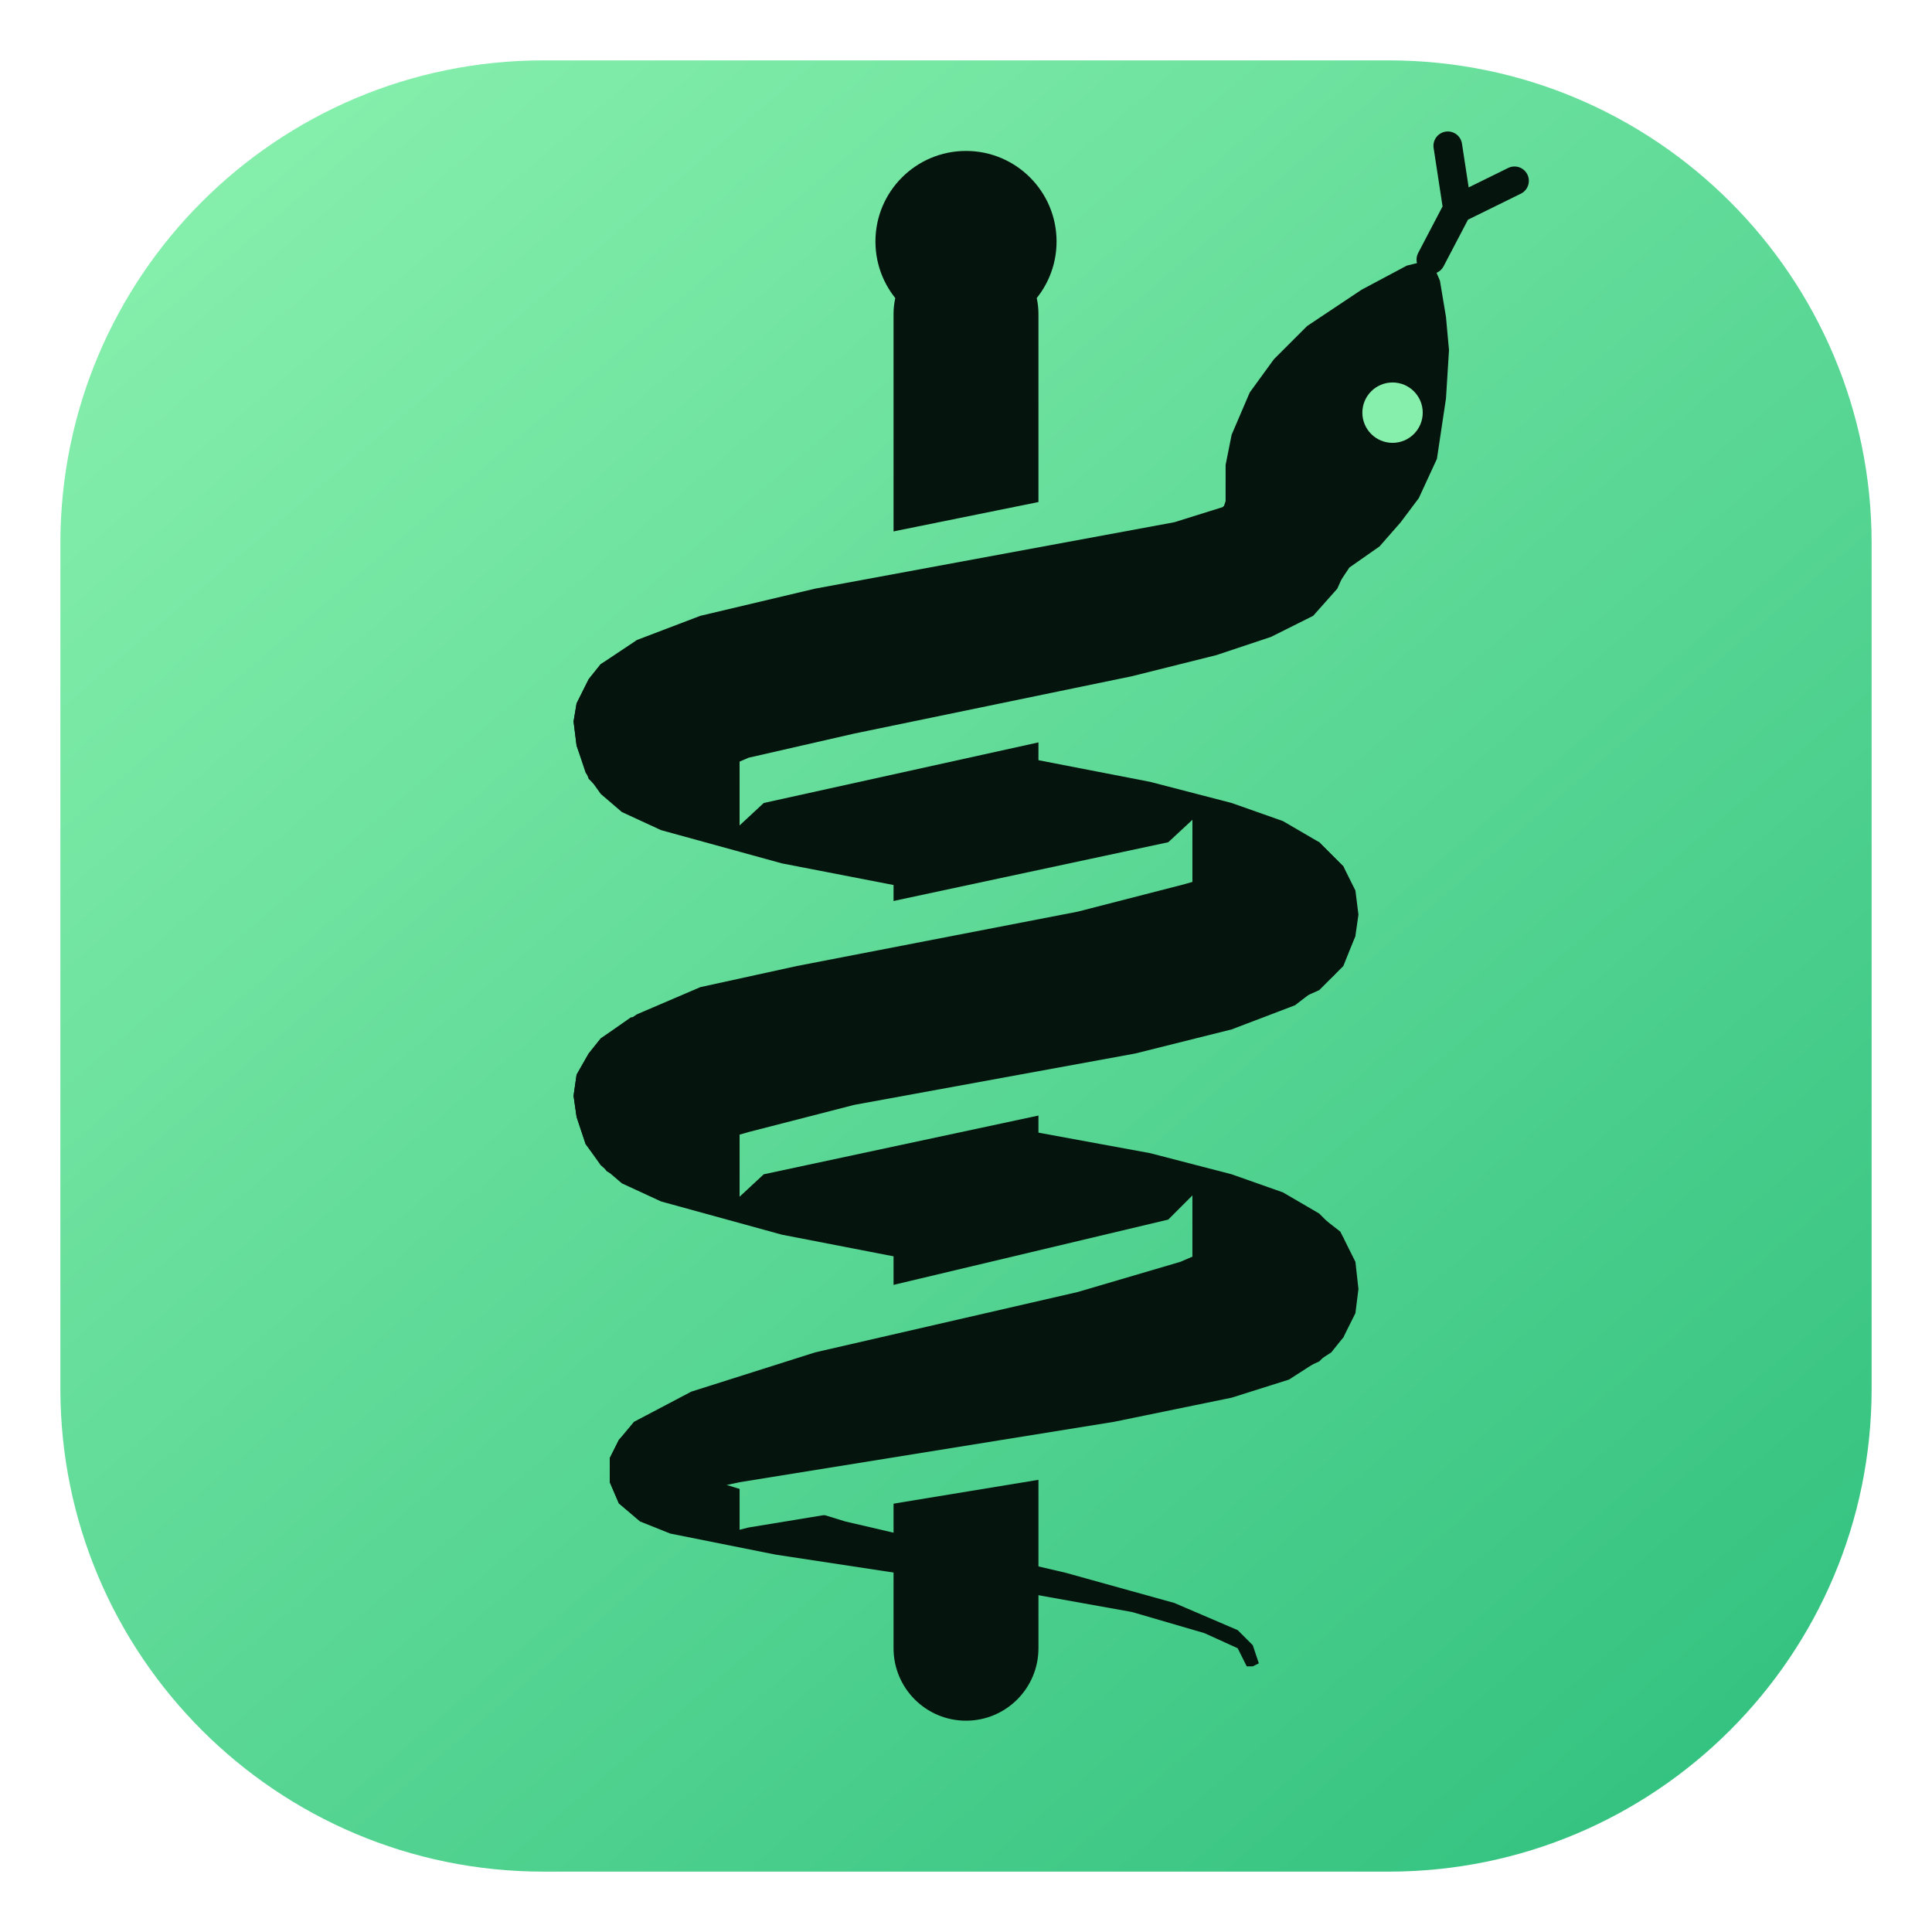
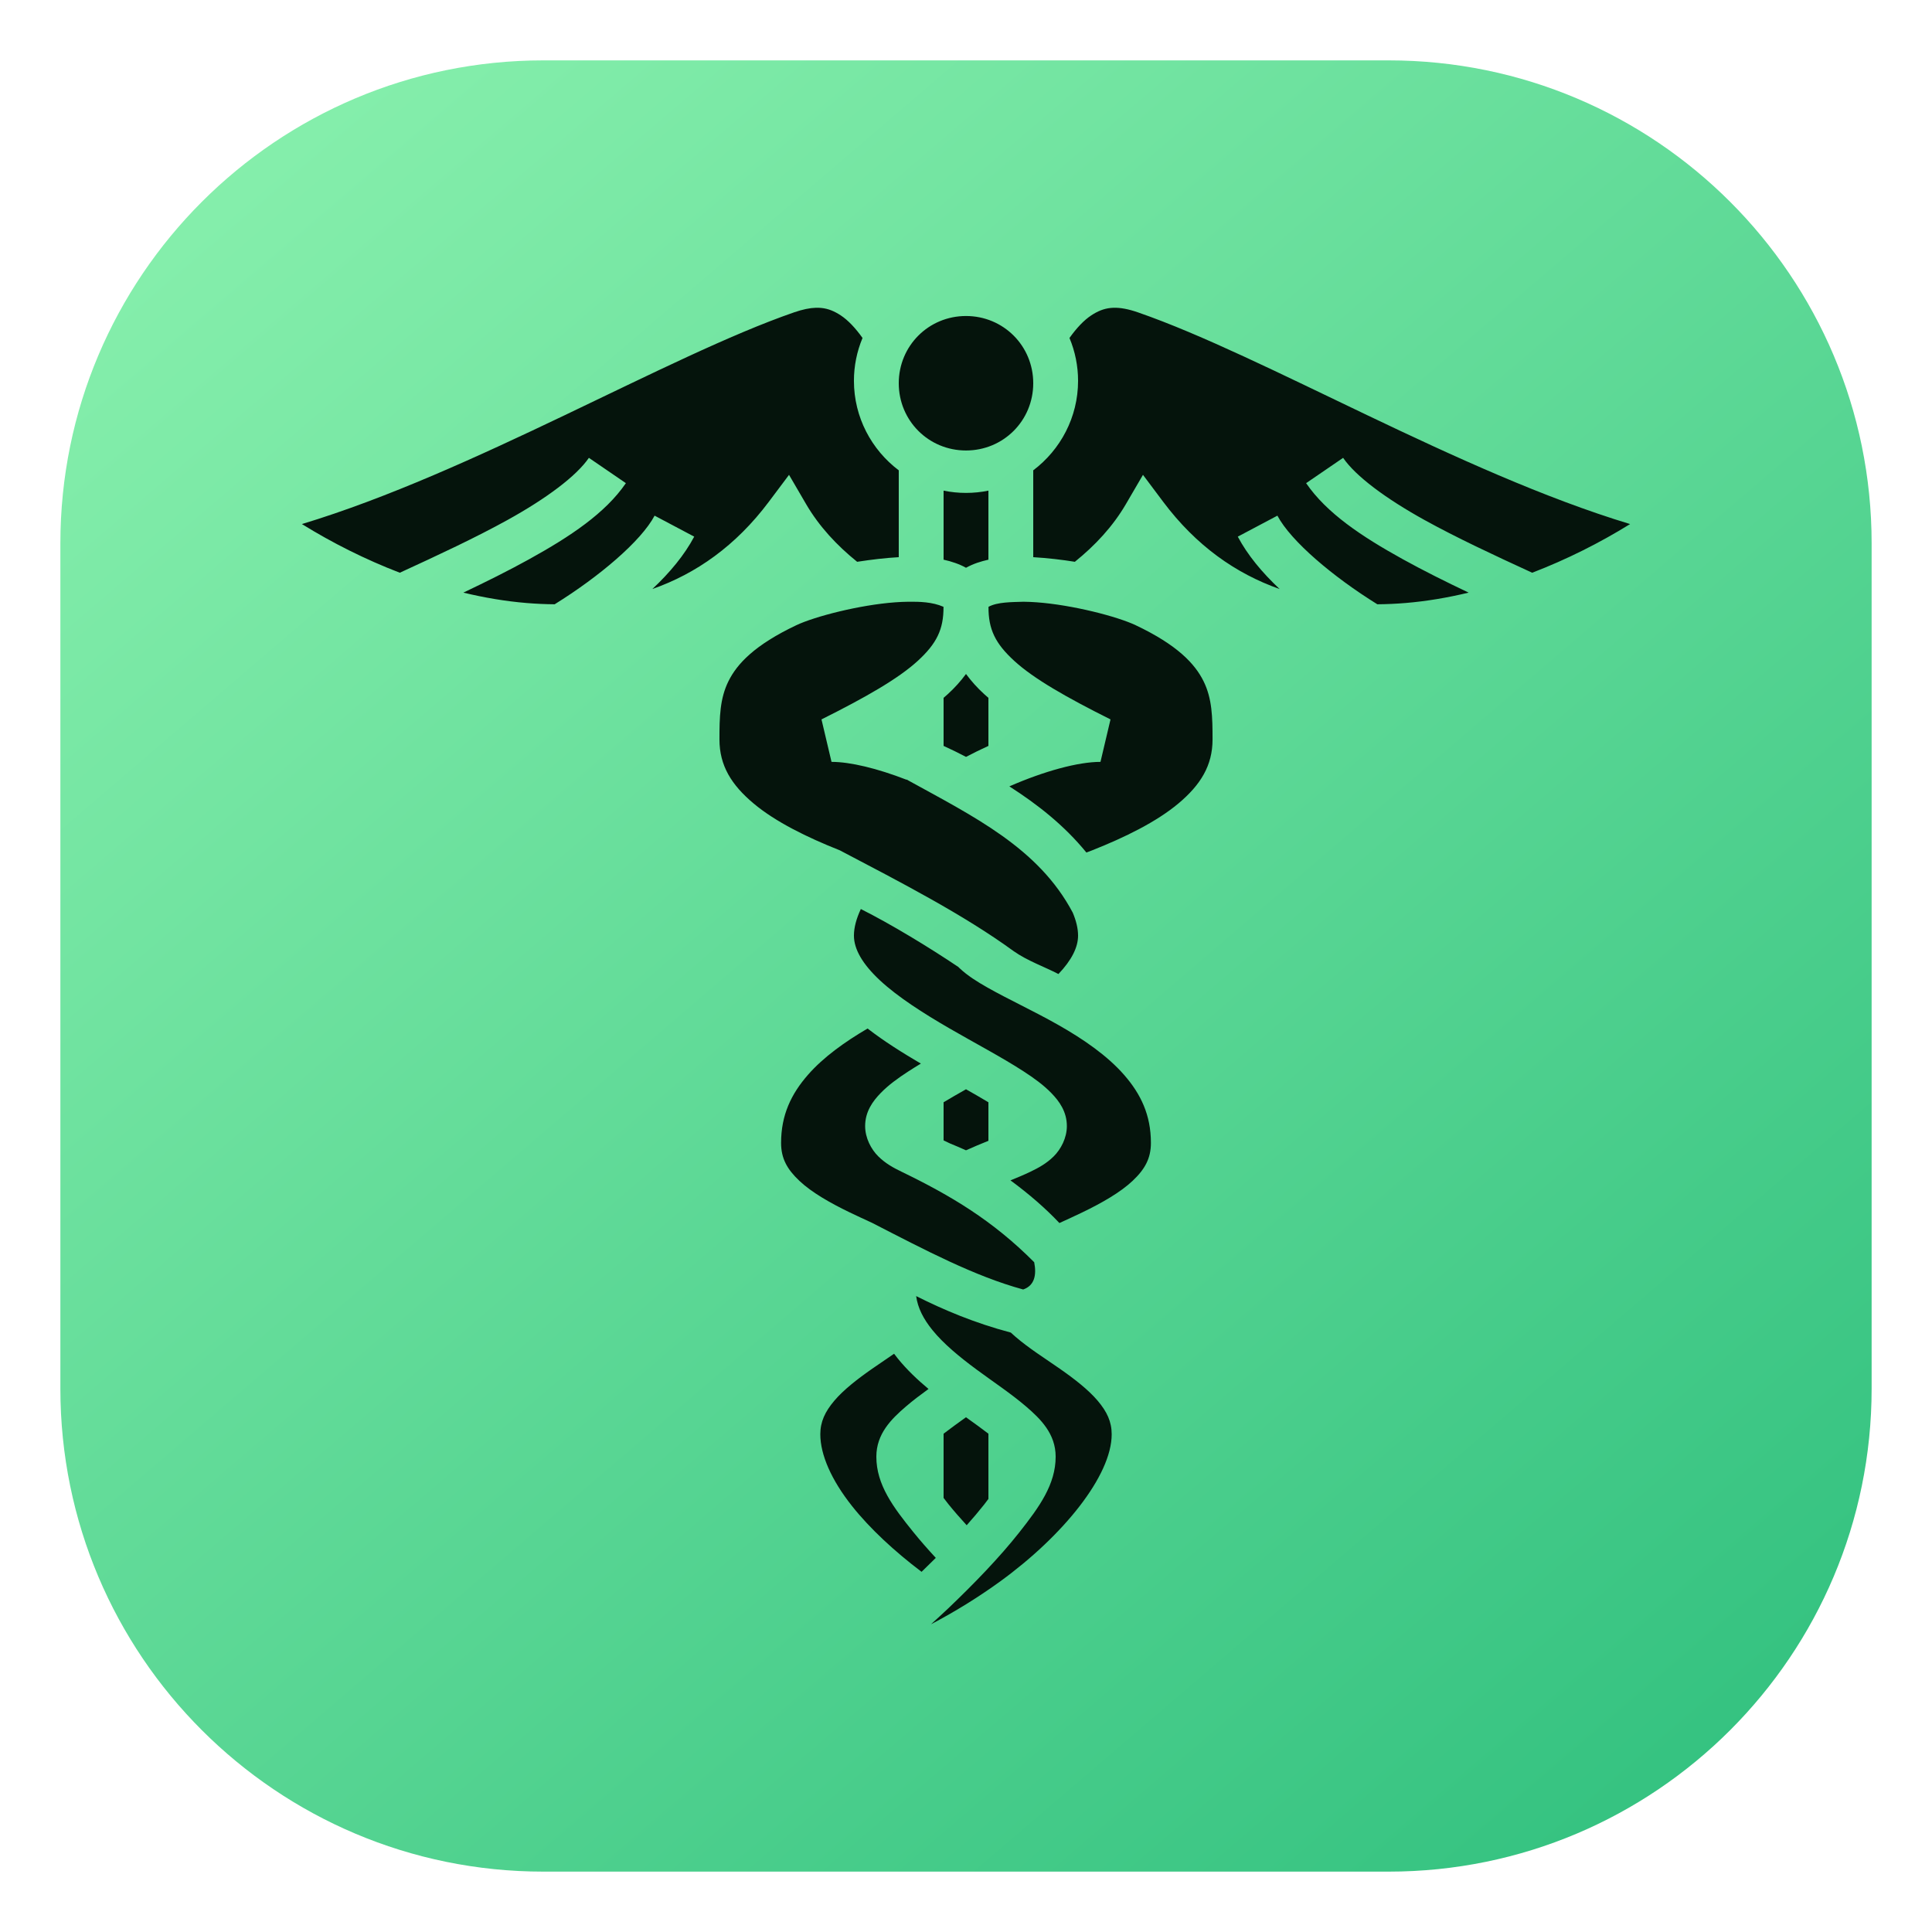
<svg xmlns="http://www.w3.org/2000/svg" width="512" height="512" viewBox="0 0 64 64" fill="none">
  <defs>
-     <linearGradient id="a7307" x1="8" y1="4" x2="56" y2="60" gradientUnits="userSpaceOnUse">
+     <linearGradient id="a" x1="8" y1="4" x2="56" y2="60" gradientUnits="userSpaceOnUse">
      <stop stop-color="#86efac" />
      <stop offset="1" stop-color="#34c280" />
    </linearGradient>
-     <clipPath id="a7307c">
-       <rect x="24.5" y="0" width="15.0" height="64" />
-     </clipPath>
  </defs>
-   <rect x="2" y="2" width="60" height="60" rx="16" fill="url(#a7307)" />
-   <path d="M20.2 48.3L20.2 49.1L20.5 49.8L21.2 50.4L22.2 50.8L25.7 51.5L33.6 52.7L37.5 53.4L39.9 54.1L41.0 54.6L41.3 55.2L41.5 55.2L41.7 55.1L41.5 54.5L41.0 54.0L38.9 53.1L35.3 52.1L28.0 50.4L24.1 49.2L23.2 48.8L22.9 47.7L22.6 47.3L22.1 47.1L21.5 47.0L20.9 47.3L20.5 47.7Z" fill="#05140c" />
-   <path d="M19.1 37.0L19.4 37.9L19.9 38.6L20.6 39.2L21.9 39.8L25.9 40.9L35.7 42.8L39.2 43.6L39.9 43.9L40.4 44.6L40.9 45.1L41.8 45.5L42.8 45.5L43.7 45.1L44.5 44.3L44.9 43.3L44.9 42.1L44.5 41.0L43.7 40.2L42.5 39.5L40.8 38.9L38.1 38.2L28.3 36.4L24.8 35.5L24.1 35.3L23.6 34.5L23.1 34.1L22.2 33.7L20.9 33.7L19.9 34.4L19.5 34.9L19.1 35.6L19.0 36.3Z" fill="#05140c" />
-   <path d="M19.1 24.7L19.4 25.6L19.9 26.3L20.6 26.9L21.9 27.5L25.9 28.6L35.7 30.5L39.2 31.3L39.9 31.6L40.4 32.3L40.9 32.8L41.8 33.2L42.8 33.2L43.7 32.8L44.5 32.0L44.9 31.0L44.9 29.7L44.5 28.7L43.7 27.9L42.5 27.2L40.8 26.6L38.1 25.9L28.3 24.0L24.8 23.2L24.1 22.9L23.6 22.2L23.1 21.7L22.2 21.3L21.0 21.4L19.9 22.0L19.5 22.5L19.1 23.3L19.0 23.9Z" fill="#05140c" />
-   <rect x="29.6" y="8.0" width="4.8" height="49.0" rx="2.4" fill="#05140c" />
-   <circle cx="32.0" cy="8.0" r="3.0" fill="#05140c" />
-   <g clip-path="url(#a7307c)" fill="url(#a7307)">
-     <path d="M18.7 48.0L18.7 49.4L19.3 50.7L20.4 51.6L21.7 51.9L22.7 51.7L24.0 50.8L24.8 50.6L40.0 48.1L43.0 47.2L45.1 45.9L46.3 44.0L46.4 41.8L45.7 40.2L44.5 39.0L43.1 38.4L41.5 38.4L40.1 39.0L38.7 40.4L26.5 43.3L22.3 44.7L19.7 46.2Z" />
-     <path d="M17.6 37.3L18.1 38.6L19.2 40.0L20.5 40.7L22.1 40.9L23.9 40.2L25.3 38.9L41.2 35.5L43.9 34.5L45.5 33.1L46.4 31.2L46.3 29.1L45.7 27.9L44.5 26.6L43.5 26.1L41.9 26.0L40.1 26.6L38.7 27.9L22.8 31.3L20.3 32.2L18.6 33.6L17.7 35.2Z" />
-     <path d="M17.6 25.0L18.3 26.6L19.5 27.9L21.3 28.5L22.8 28.4L23.9 27.9L25.3 26.6L38.9 23.6L43.6 22.1L45.0 21.1L45.8 20.0L46.3 18.4L46.1 16.9L45.7 15.9L44.6 14.8L43.6 14.4L42.1 14.2L41.0 14.5L39.6 15.5L38.5 15.8L23.2 18.9L20.4 19.9L18.9 21.0L17.7 22.9Z" />
-     <path d="M46.2 18.9L47.9 17.5L48.8 15.3L48.9 13.7L48.4 10.7L48.9 8.8L48.1 7.3L46.4 7.5L45.1 9.0L42.4 10.3L40.8 11.7L39.8 13.3L39.7 15.5L39.0 16.4L38.7 17.5L38.8 18.9L39.3 20.1L40.4 21.2L41.7 21.7L43.3 21.7L44.6 21.2L45.5 20.3Z" />
-   </g>
-   <path d="M20.2 48.3L20.2 49.1L20.5 49.8L21.1 50.3L21.8 50.4L22.5 50.2L23.1 49.4L24.5 49.1L36.9 47.1L40.8 46.3L42.7 45.7L44.1 44.8L44.5 44.3L44.9 43.5L45.0 42.7L44.9 41.8L44.4 40.8L43.5 40.1L42.6 39.8L41.6 39.9L40.6 40.5L39.8 41.5L39.1 41.8L35.7 42.8L27.0 44.8L22.9 46.1L21.0 47.1L20.5 47.7Z" fill="#05140c" />
-   <path d="M19.1 37.0L19.4 37.9L20.1 38.8L21.0 39.3L21.9 39.4L23.1 39.0L23.6 38.5L24.1 37.7L24.8 37.5L28.3 36.6L37.6 34.9L40.8 34.1L42.9 33.3L44.2 32.3L44.6 31.7L44.9 31.0L45.0 30.3L44.9 29.5L44.5 28.7L43.7 27.9L42.8 27.5L41.8 27.5L40.9 27.9L40.4 28.4L39.9 29.1L39.2 29.3L35.7 30.2L26.4 32.0L23.2 32.7L21.1 33.6L19.9 34.4L19.5 34.9L19.1 35.6L19.0 36.3Z" fill="#05140c" />
-   <path d="M19.1 24.7L19.5 25.8L20.3 26.6L21.2 27.0L22.4 26.9L23.3 26.5L24.1 25.4L24.8 25.1L28.3 24.3L37.5 22.4L40.3 21.7L42.1 21.1L43.5 20.4L44.3 19.5L44.7 18.6L44.7 17.3L44.3 16.5L43.8 16.1L43.0 15.7L42.3 15.7L41.4 16.0L40.5 16.8L38.9 17.3L27.0 19.5L23.2 20.4L21.1 21.2L19.9 22.0L19.5 22.5L19.1 23.3L19.0 23.9Z" fill="#05140c" />
-   <path d="M40.6 16.6L40.2 17.8L40.2 18.3L40.4 19.0L41.1 19.8L41.5 20.1L42.2 20.3L43.0 20.2L43.7 19.9L44.3 19.4L44.7 18.8L45.7 18.1L46.4 17.3L47.0 16.5L47.6 15.2L47.9 13.2L48.0 11.6L47.9 10.5L47.7 9.3L47.4 8.6L46.6 8.8L45.1 9.6L43.3 10.8L42.2 11.9L41.4 13.0L40.8 14.4L40.6 15.4Z" fill="#05140c" />
-   <path d="" stroke="#86efac" stroke-opacity=".42" stroke-width=".65" stroke-linecap="round" stroke-linejoin="round" />
-   <path d="M47.40 8.60L48.28 6.92M48.28 6.92L50.17 5.99M48.28 6.92L47.96 4.83" stroke="#05140c" stroke-width=".95" stroke-linecap="round" stroke-linejoin="round" />
-   <circle cx="46.13" cy="13.67" r="1.0" fill="#86efac" />
+   <rect x="2" y="2" width="60" height="60" rx="16" fill="url(#a)" />
+   <path d="M202.412 21.06c-2.189.065-4.715.577-7.795 1.643C149.244 38.411 80.172 79.747 18.965 98.262c10.858 6.727 22.689 12.663 34.941 17.37c13.696-6.286 27.073-12.537 38.414-18.808c13.887-7.678 24.612-15.672 29.078-22.199l13.204 9.035c-7.33 10.712-19.785 19.009-34.54 27.166c-7.337 4.057-15.276 8.01-23.468 11.904c7.515 1.809 15.064 3.09 22.533 3.707q5.068.419 10.057.456c15.845-9.826 30.838-22.51 35.67-31.631l14.138 7.488c-3.464 6.54-8.679 12.826-14.933 18.695c15.63-5.498 29.79-15.436 41.54-31.103l7.235-9.647l6.076 10.416c4.704 8.064 11.043 14.811 18.235 20.618c5.332-.816 10.034-1.374 14.855-1.649V79.084c-9.7-7.317-16-18.93-16-31.941a39.6 39.6 0 0 1 3.068-15.305c-2.539-3.553-5.16-6.348-7.793-8.072c-2.172-1.423-4.325-2.385-6.941-2.643a16 16 0 0 0-1.922-.063m106.258 0q-.513.014-1.004.063c-2.616.258-4.769 1.22-6.941 2.643c-2.634 1.724-5.254 4.52-7.793 8.072A39.6 39.6 0 0 1 296 47.143c0 13.011-6.3 24.624-16 31.941v30.996c5.003.289 10.454.932 14.855 1.649c7.192-5.807 13.531-12.554 18.235-20.618l6.076-10.416l7.234 9.647c11.75 15.667 25.911 25.605 41.541 31.103c-6.254-5.869-11.47-12.155-14.933-18.695l14.138-7.488c4.832 9.122 19.825 21.805 35.67 31.63a134 134 0 0 0 10.057-.454c7.47-.619 15.018-1.9 22.533-3.708c-8.192-3.894-16.131-7.847-23.469-11.904c-14.754-8.157-27.208-16.454-34.539-27.166l13.204-9.035c4.466 6.527 15.19 14.521 29.078 22.2c11.34 6.27 24.718 12.52 38.414 18.808c12.252-4.708 24.083-10.644 34.941-17.371c-61.207-18.515-130.279-59.85-175.652-75.559c-3.52-1.219-6.317-1.711-8.713-1.642zM256 24c-13.35 0-24 10.65-24 24s10.65 24 24 24s24-10.65 24-24s-10.65-24-24-24m-8 62.332v24.64c2.793.606 5.759 1.61 8 2.89c2.681-1.483 5.28-2.266 8-2.89v-24.64c-2.587.53-5.263.81-8 .81s-5.413-.28-8-.81m-12.547 39.654a76 76 0 0 0-4.674.2c-12.862.942-28.802 5.08-35.353 8.185c-14.907 7.066-21.148 13.791-24.215 19.988c-3.067 6.198-3.211 12.802-3.211 20.784c0 9.333 4.299 16.218 12.146 22.812s19.157 12.141 30.8 16.75c21.493 11.283 44.162 22.942 62.048 35.984c4.915 3.475 11.183 5.658 15.998 8.178c4.717-4.959 7.008-9.53 7.008-13.724c0-2.5-.667-5.262-1.893-8.182c-12.214-23.082-35.176-34.215-59.312-47.52l-.057.063c-10.371-4.023-20.014-6.361-26.738-6.361l-3.578-15.157c15.833-7.916 27.435-14.553 34.338-20.877c6.756-6.188 9.266-11.253 9.209-19.312c-4.007-1.756-8.557-1.851-12.516-1.81zm41.094 0c-4.174.141-9.299.064-12.516 1.81c-.057 8.06 2.453 13.125 9.21 19.313c6.902 6.324 18.504 12.961 34.337 20.877L304 183.143c-7.963 0-20.012 3.269-32.525 8.744c10.05 6.432 19.599 13.926 27.498 23.611c.695-.268 1.387-.518 2.082-.793c11.642-4.609 22.95-10.156 30.799-16.75C339.7 191.361 344 184.475 344 175.143c0-7.982-.144-14.586-3.21-20.784c-3.068-6.197-9.309-12.922-24.216-19.988c-6.55-3.105-22.491-7.243-35.353-8.185a76 76 0 0 0-4.674-.2M256 151.77a49.3 49.3 0 0 1-6.434 7.138c-.508.466-1.035.926-1.566 1.383v17.15a160 160 0 0 1 8.008 3.92a164 164 0 0 1 7.992-3.92v-17.15a68 68 0 0 1-1.566-1.383A49.3 49.3 0 0 1 256 151.77m-37.537 83.896c-1.594 3.4-2.463 6.61-2.463 9.477c0 4.833 3.03 10.165 9.322 16.015s15.368 11.666 24.686 17.06c9.318 5.395 18.832 10.38 26.472 15.339c3.82 2.48 7.189 4.92 9.995 7.81S292 307.976 292 313.143c0 4.25-2.151 8.289-4.693 10.804c-2.543 2.516-5.357 4.063-8.274 5.467c-2.293 1.104-4.71 2.104-7.16 3.098c6.558 4.82 12.595 10.053 17.467 15.232c2.72-1.247 5.468-2.497 8.181-3.807c6.982-3.37 13.564-7.126 17.93-11.242c4.367-4.115 6.549-7.97 6.549-13.552c0-9.945-3.598-17.446-9.586-24.297c-5.988-6.852-14.492-12.712-23.363-17.746c-8.87-5.035-17.995-9.213-25.438-13.438c-3.721-2.112-7.045-4.194-9.908-6.88c-.146-.138-.29-.291-.435-.434c-10.483-7.04-23.998-15.262-34.807-20.682m2.406 42.647c-8.107 4.759-15.766 10.22-21.283 16.533c-5.988 6.85-9.586 14.352-9.586 24.297c0 5.583 2.182 9.437 6.549 13.552c4.366 4.116 10.948 7.872 17.93 11.243c2.64 1.274 5.3 2.493 7.94 3.708c19.051 9.787 36.7 19.107 53.985 23.813c4.034-1.373 4.848-5.133 3.936-9.729c-14.856-14.943-29.808-23.803-47.373-32.316c-2.917-1.404-5.731-2.951-8.274-5.467S220 317.393 220 313.143c0-5.167 2.72-8.885 5.525-11.776s6.174-5.33 9.995-7.81a158 158 0 0 1 4.373-2.721c-6.53-3.83-13.092-7.935-19.024-12.524zM256 299.998c-2.85 1.615-5.56 3.17-8 4.64v13.602c.75.346 1.504.714 2.258 1.082c1.845.76 3.75 1.558 5.74 2.461c2.81-1.274 5.521-2.389 8.002-3.388v-13.756a337 337 0 0 0-8-4.641m-17.795 73.816c.588 4.245 2.564 8.12 5.824 12.147c3.933 4.857 9.67 9.59 15.723 14.059s12.365 8.641 17.643 13.166c5.277 4.524 10.605 9.79 10.605 17.957c0 9.9-5.82 17.934-12.969 27s-16.35 18.536-25.51 27.273c-2.047 1.953-3.986 3.667-6.005 5.53c8.23-4.31 16.77-9.533 24.816-15.385C290.729 459.27 308 437.905 308 423.143c0-4.467-1.67-8.043-4.982-11.957s-8.27-7.772-13.592-11.48c-5.322-3.71-10.947-7.234-15.762-11.368a56 56 0 0 1-1.666-1.494c-12.987-3.453-23.893-8.06-33.793-13.03m-7.873 20.582c-2.574 1.786-5.2 3.527-7.758 5.31c-5.321 3.708-10.28 7.565-13.592 11.48c-3.311 3.914-4.982 7.49-4.982 11.957c0 7.314 3.964 16.342 11.316 25.61c6.386 8.05 15.135 16.148 24.827 23.481a385 385 0 0 0 5.076-4.976c-2.796-3.028-5.456-6.053-7.871-9.033C230.003 449.162 224 441.16 224 431.143c0-8.167 5.328-13.433 10.605-17.957c2.485-2.13 5.21-4.181 8.018-6.223c-3.918-3.258-7.718-6.846-11.027-10.934a53 53 0 0 1-1.264-1.633m25.662 22.666c-2.896 2.081-5.66 4.071-7.994 5.872v22.921a70 70 0 0 0 1.777 2.297c1.95 2.407 4.133 4.909 6.467 7.457c2.24-2.519 4.349-4.995 6.225-7.375c.536-.68 1.04-1.353 1.531-2.023v-23.277c-2.346-1.81-5.09-3.778-8.006-5.872" transform="translate(32 32) scale(0.09281) translate(-256 -256)" fill="#05140c" />
</svg>
